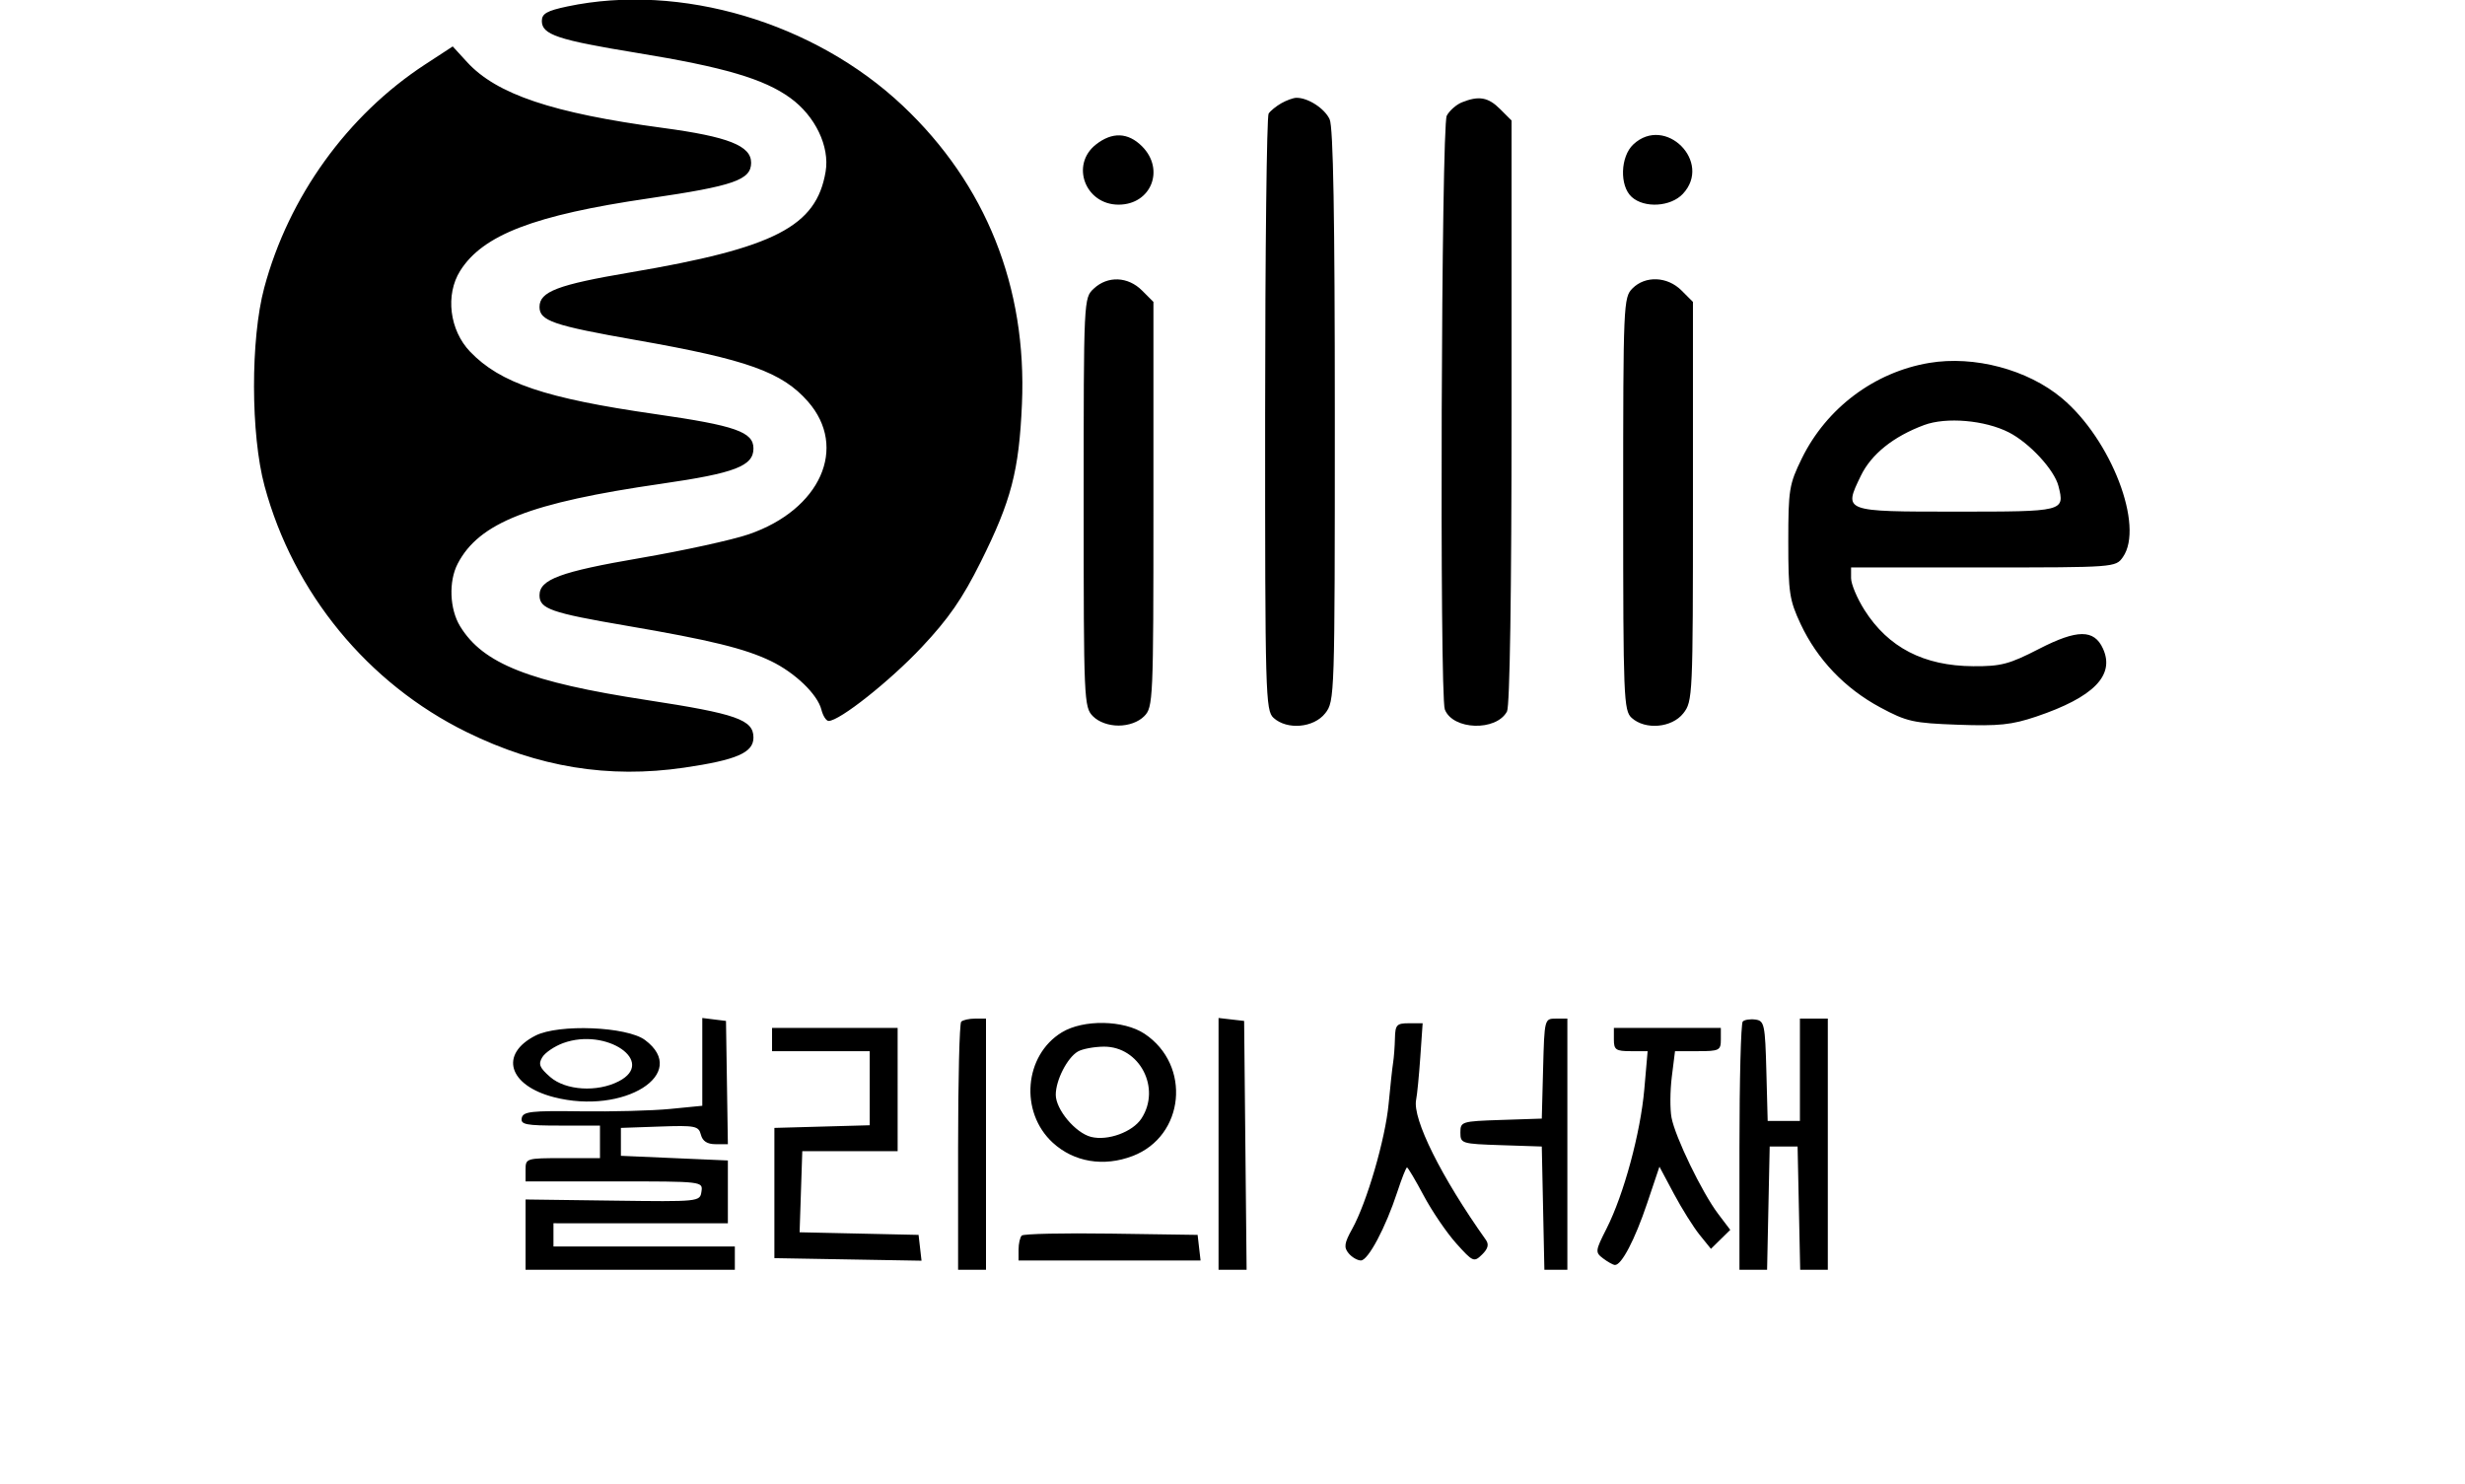
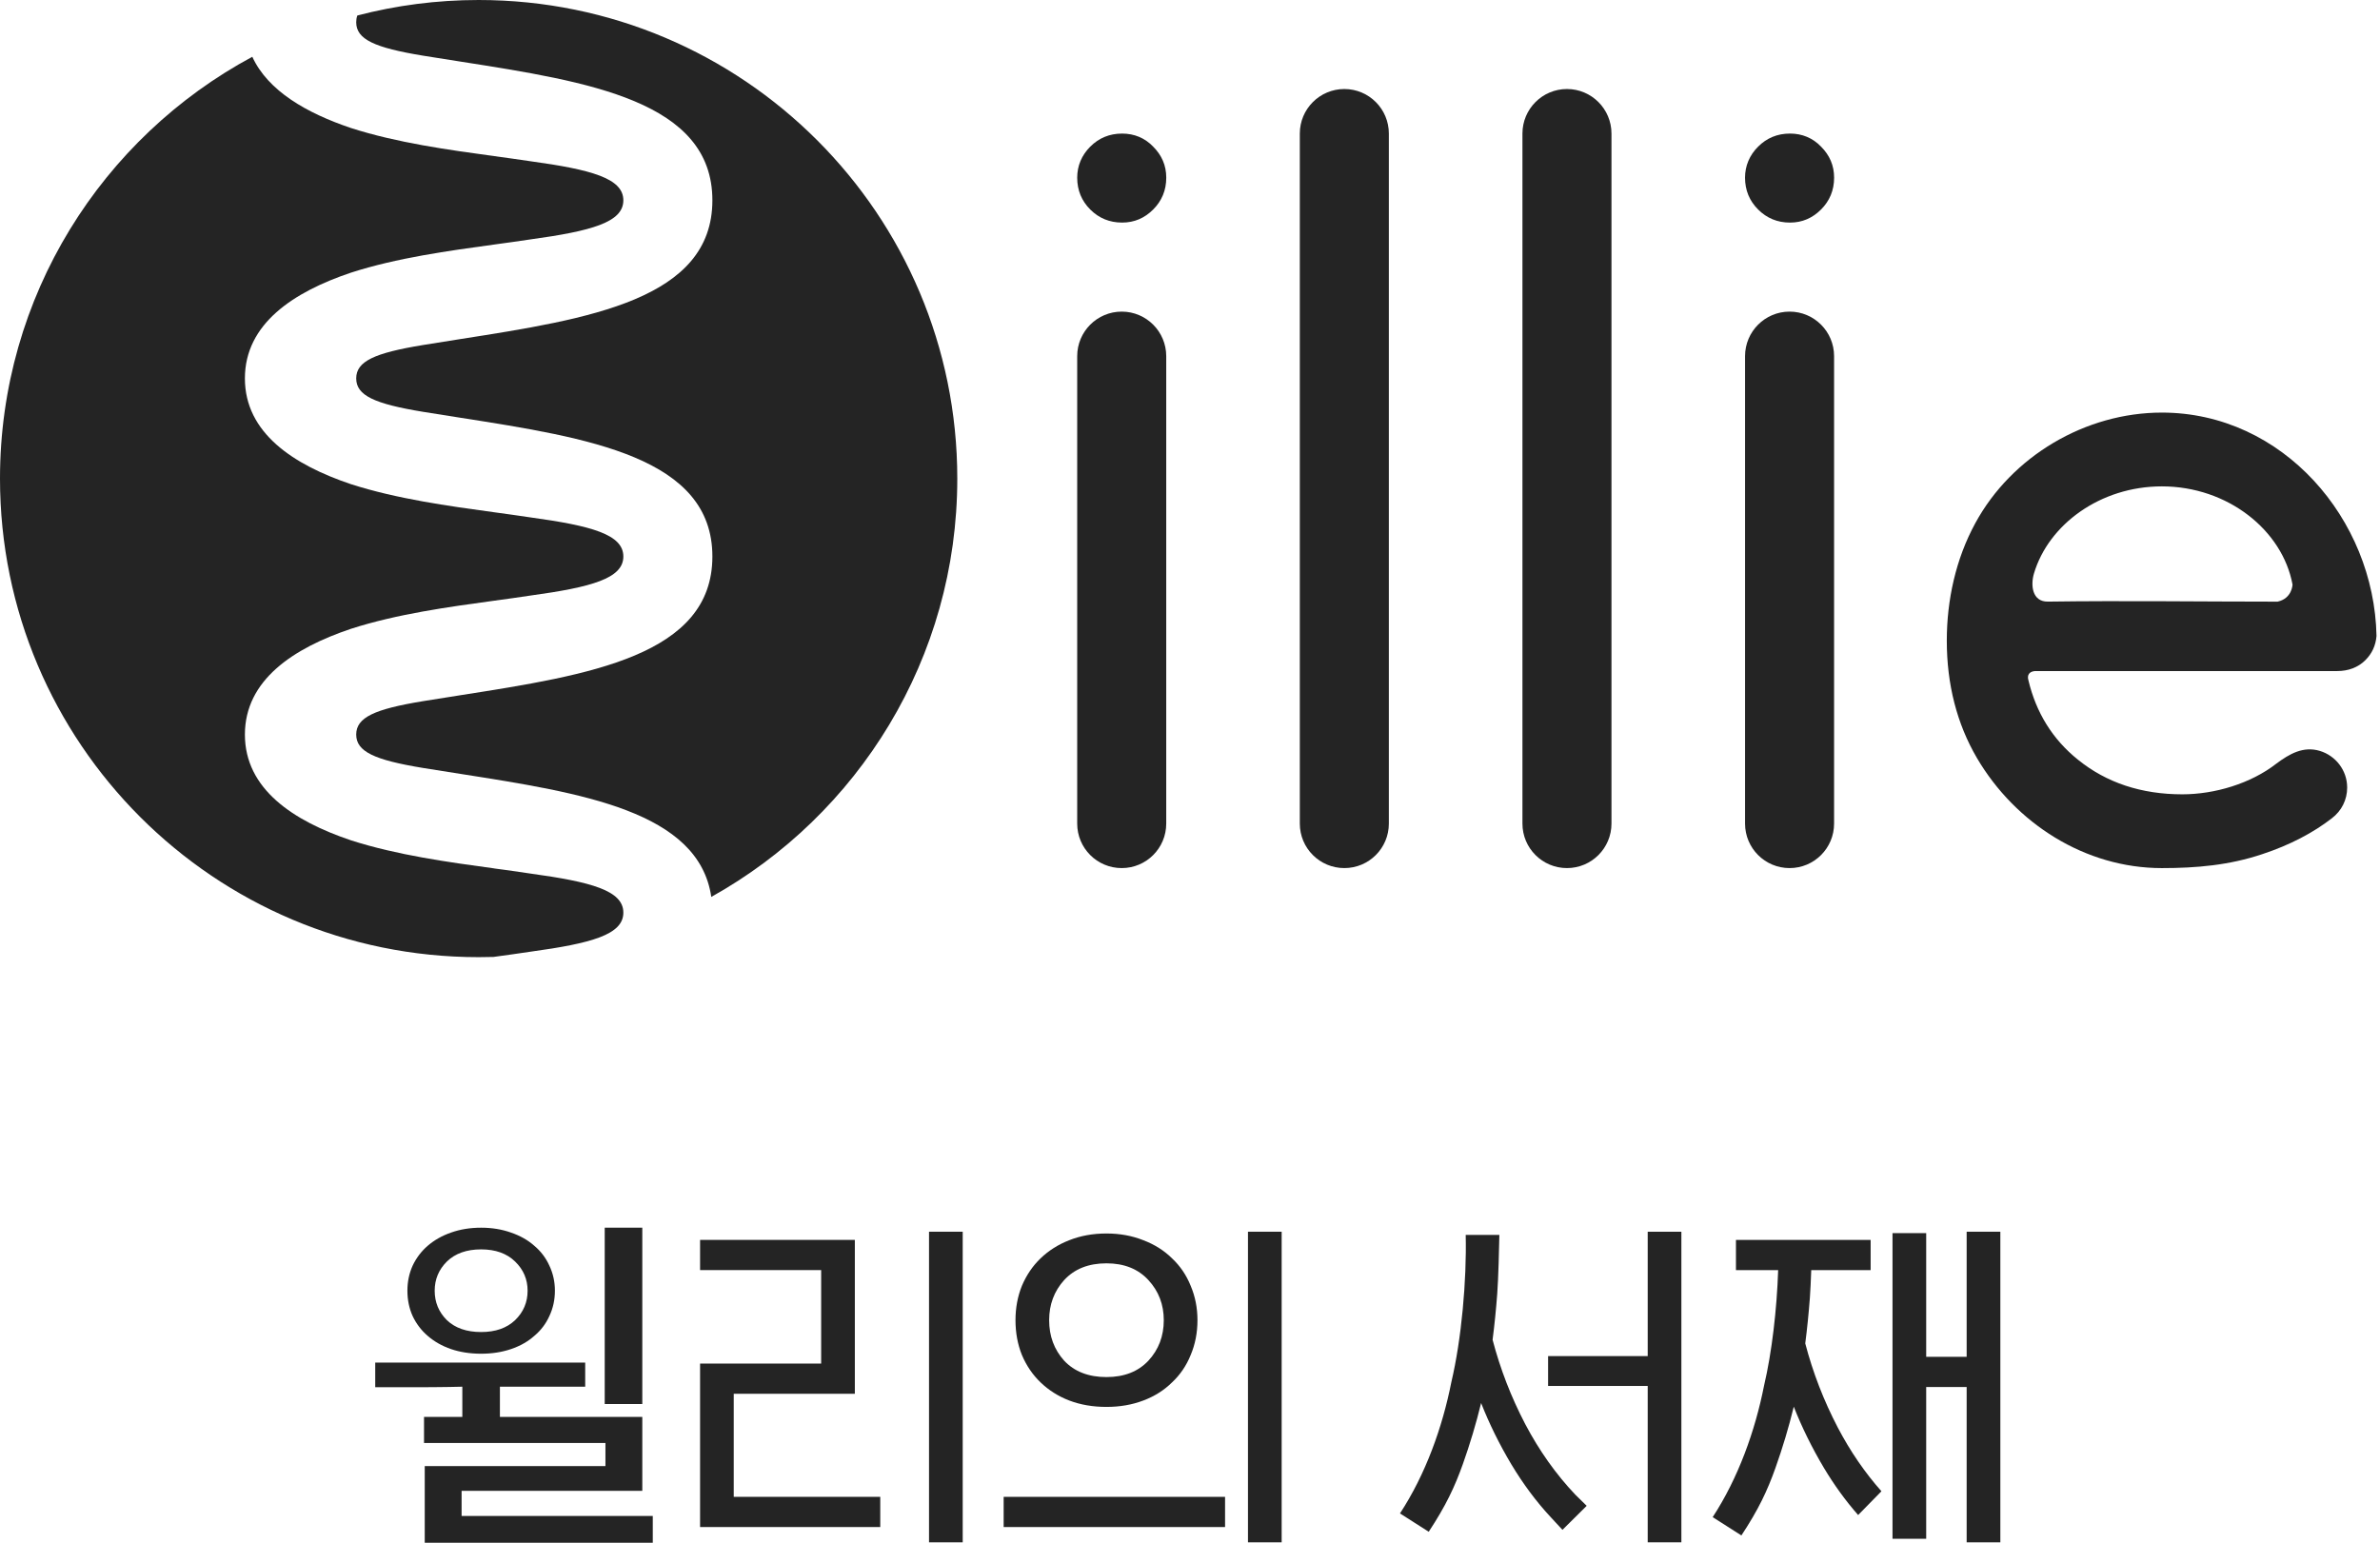
- <svg xmlns="http://www.w3.org/2000/svg" width="530" height="319" viewBox="0 0 530 319" version="1.1">
-   <path d="M 122 1.384 C 117.593 2.313, 116.500 2.933, 116.500 4.508 C 116.500 7.446, 119.919 8.593, 137 11.380 C 155.653 14.423, 164.253 16.952, 169.922 21.058 C 175.289 24.946, 178.430 31.497, 177.517 36.901 C 175.523 48.704, 166.613 53.299, 135.500 58.571 C 119.920 61.211, 116 62.702, 116 65.988 C 116 68.975, 118.949 69.984, 136.887 73.135 C 160.645 77.307, 168.157 79.998, 173.711 86.324 C 182.388 96.206, 176.397 109.607, 160.942 114.887 C 157.399 116.098, 146.932 118.387, 137.683 119.973 C 120.466 122.927, 116 124.578, 116 127.988 C 116 130.895, 118.471 131.760, 134.682 134.527 C 152.690 137.601, 160.161 139.430, 165.774 142.139 C 170.956 144.640, 175.784 149.291, 176.609 152.577 C 176.943 153.910, 177.643 155, 178.163 155 C 180.516 155, 191.297 146.464, 198.167 139.161 C 203.960 133.003, 206.912 128.738, 210.864 120.819 C 217.428 107.664, 219.100 101.265, 219.729 86.887 C 220.829 61.734, 211.991 39.611, 194.101 22.734 C 175.082 4.792, 146.285 -3.735, 122 1.384 M 91.420 13.846 C 74.685 24.772, 62.060 42.291, 56.812 61.870 C 53.853 72.907, 53.887 93.403, 56.883 104.500 C 63.088 127.490, 79.086 146.961, 100.350 157.404 C 115.714 164.949, 130.844 167.423, 147.096 165.046 C 158.378 163.397, 162 161.825, 162 158.577 C 162 154.741, 158.390 153.470, 139.108 150.516 C 113.789 146.638, 103.841 142.707, 98.919 134.634 C 96.663 130.935, 96.436 124.985, 98.405 121.200 C 103.001 112.368, 113.918 108.087, 142.298 103.993 C 158.006 101.726, 162 100.192, 162 96.423 C 162 92.858, 158.146 91.508, 140.901 89.031 C 117.249 85.634, 107.573 82.374, 101.085 75.620 C 96.645 70.997, 95.707 63.382, 98.942 58.229 C 103.792 50.504, 114.885 46.247, 139.556 42.641 C 157.784 39.977, 161.500 38.681, 161.500 34.987 C 161.500 31.329, 156.575 29.388, 142.500 27.498 C 118.799 24.315, 106.763 20.268, 100.426 13.350 L 97.340 9.981 91.420 13.846 M 275.500 22.195 C 274.400 22.819, 273.169 23.818, 272.765 24.415 C 272.361 25.012, 272.024 54.118, 272.015 89.095 C 272.001 149.446, 272.093 152.774, 273.829 154.345 C 276.754 156.992, 282.471 156.487, 284.927 153.365 C 286.973 150.765, 287 149.932, 287 89.412 C 287 46.603, 286.665 27.359, 285.890 25.657 C 284.818 23.305, 281.187 20.968, 278.703 21.030 C 278.041 21.047, 276.600 21.571, 275.500 22.195 M 314.315 22.007 C 313.114 22.491, 311.651 23.783, 311.065 24.878 C 309.892 27.071, 309.493 149.515, 310.650 152.529 C 312.358 156.981, 321.708 157.282, 324.021 152.961 C 324.630 151.823, 325 127.449, 325 88.520 L 325 25.909 322.545 23.455 C 319.978 20.887, 317.971 20.534, 314.315 22.007 M 235.635 31.073 C 230.106 35.422, 233.334 44, 240.500 44 C 247.504 44, 250.540 36.450, 245.545 31.455 C 242.546 28.455, 239.130 28.323, 235.635 31.073 M 351.189 31.039 C 348.386 33.650, 348.185 39.953, 350.829 42.345 C 353.551 44.809, 359.210 44.469, 361.826 41.686 C 368.251 34.846, 358.055 24.642, 351.189 31.039 M 235.189 62.039 C 233.001 64.077, 233 64.103, 233 108.039 C 233 150.667, 233.061 152.061, 235 154 C 236.238 155.238, 238.333 156, 240.500 156 C 242.667 156, 244.762 155.238, 246 154 C 247.939 152.061, 248 150.667, 248 108.455 L 248 64.909 245.545 62.455 C 242.527 59.436, 238.170 59.261, 235.189 62.039 M 351 62 C 349.060 63.940, 349 65.333, 349 108.345 C 349 150.036, 349.109 152.789, 350.829 154.345 C 353.754 156.992, 359.471 156.487, 361.927 153.365 C 363.951 150.793, 364 149.717, 364 107.820 L 364 64.909 361.545 62.455 C 358.515 59.424, 353.780 59.220, 351 62 M 414.780 78.031 C 403.013 80.012, 392.722 87.732, 387.411 98.562 C 384.688 104.117, 384.500 105.274, 384.500 116.500 C 384.500 127.404, 384.743 129.018, 387.160 134.175 C 390.724 141.777, 396.668 148.005, 404.248 152.080 C 409.990 155.167, 411.357 155.472, 421 155.819 C 429.758 156.135, 432.550 155.843, 437.829 154.062 C 450.152 149.903, 454.775 145.191, 452.161 139.454 C 450.257 135.275, 446.624 135.288, 438.431 139.503 C 431.994 142.814, 430.246 143.274, 424.244 143.236 C 413.633 143.170, 405.999 139.221, 400.881 131.151 C 399.296 128.653, 398 125.572, 398 124.304 L 398 122 426.443 122 C 454.702 122, 454.897 121.986, 456.443 119.777 C 461.092 113.140, 453.937 94.489, 443.338 85.617 C 435.973 79.452, 424.476 76.398, 414.780 78.031 M 413.703 91.386 C 407.098 93.840, 402.348 97.649, 400.099 102.295 C 396.351 110.038, 396.249 110, 420.638 110 C 443.860 110, 443.963 109.974, 442.593 104.516 C 441.715 101.017, 436.369 95.229, 431.919 92.959 C 426.775 90.334, 418.464 89.617, 413.703 91.386 M 151 228.304 L 151 237.742 144.080 238.423 C 140.273 238.799, 131.611 239.028, 124.830 238.933 C 114.178 238.784, 112.456 238.981, 112.177 240.380 C 111.899 241.772, 113.058 242, 120.427 242 L 129 242 129 245.500 L 129 249 121 249 C 113.133 249, 113 249.042, 113 251.500 L 113 254 132.070 254 C 151.124 254, 151.139 254.002, 150.820 256.191 C 150.502 258.367, 150.369 258.380, 131.750 258.135 L 113 257.888 113 265.444 L 113 273 135.500 273 L 158 273 158 270.500 L 158 268 138.500 268 L 119 268 119 265.500 L 119 263 137.750 263.002 L 156.500 263.004 156.500 256.252 L 156.500 249.500 145 249 L 133.500 248.500 133.500 245.500 L 133.500 242.500 141.833 242.208 C 149.508 241.939, 150.208 242.078, 150.699 243.958 C 151.066 245.362, 152.057 246, 153.867 246.001 L 156.500 246.002 156.298 232.751 L 156.096 219.500 153.548 219.184 L 151 218.867 151 228.304 M 206.667 219.667 C 206.300 220.033, 206 232.183, 206 246.667 L 206 273 209 273 L 212 273 212 246 L 212 219 209.667 219 C 208.383 219, 207.033 219.300, 206.667 219.667 M 262 245.934 L 262 273 265.016 273 L 268.033 273 267.766 246.250 L 267.500 219.500 264.750 219.184 L 262 218.867 262 245.934 M 331.784 229.750 L 331.500 240.500 322.750 240.789 C 314.238 241.070, 314 241.144, 314 243.500 C 314 245.856, 314.238 245.930, 322.750 246.211 L 331.500 246.500 331.779 259.750 L 332.058 273 334.529 273 L 337 273 337 246 L 337 219 334.534 219 C 332.083 219, 332.066 219.066, 331.784 229.750 M 374.709 219.624 C 374.319 220.014, 374 232.183, 374 246.667 L 374 273 376.971 273 L 379.942 273 380.221 259.750 L 380.500 246.500 383.500 246.500 L 386.500 246.500 386.779 259.750 L 387.058 273 390.029 273 L 393 273 393 246 L 393 219 390 219 L 387 219 387 230 L 387 241 383.534 241 L 380.068 241 379.784 230.250 C 379.521 220.299, 379.348 219.478, 377.459 219.208 C 376.336 219.047, 375.099 219.235, 374.709 219.624 M 228.299 221.960 C 220.195 226.901, 219.192 239.099, 226.350 245.674 C 230.900 249.854, 237.298 250.922, 243.529 248.542 C 254.715 244.270, 256.208 229.021, 246.102 222.270 C 241.634 219.285, 232.934 219.133, 228.299 221.960 M 299.926 223.250 C 299.885 225.037, 299.707 227.400, 299.530 228.500 C 299.353 229.600, 298.922 233.562, 298.571 237.304 C 297.860 244.890, 293.887 258.537, 290.739 264.206 C 289.038 267.269, 288.904 268.179, 289.963 269.456 C 290.668 270.305, 291.857 271, 292.606 271 C 294.169 271, 297.933 263.915, 300.442 256.250 C 301.387 253.363, 302.323 251, 302.522 251 C 302.720 251, 304.339 253.732, 306.119 257.071 C 307.898 260.410, 311.040 265.023, 313.100 267.321 C 316.692 271.329, 316.920 271.428, 318.656 269.731 C 319.938 268.479, 320.179 267.559, 319.483 266.579 C 309.887 253.076, 303.648 240.539, 304.483 236.440 C 304.701 235.373, 305.105 231.238, 305.381 227.250 L 305.884 220 302.942 220 C 300.305 220, 299.992 220.337, 299.926 223.250 M 115.149 222.647 C 107.300 226.630, 109.311 233.374, 119.100 235.895 C 134.152 239.772, 148.395 230.827, 138.678 223.599 C 134.787 220.705, 120.144 220.112, 115.149 222.647 M 166 223.500 L 166 226 176.500 226 L 187 226 187 233.965 L 187 241.930 176.750 242.215 L 166.500 242.500 166.500 256.500 L 166.500 270.500 182.319 270.776 L 198.138 271.051 197.819 268.276 L 197.500 265.500 184.712 265.220 L 171.923 264.940 172.212 256.220 L 172.500 247.500 182.751 247.500 L 193.003 247.500 193.001 234.250 L 193 221 179.500 221 L 166 221 166 223.500 M 347 223.500 C 347 225.707, 347.425 226, 350.629 226 L 354.258 226 353.545 234.179 C 352.725 243.574, 349.133 256.830, 345.424 264.150 C 342.983 268.966, 342.951 269.246, 344.686 270.561 C 345.684 271.318, 346.827 271.951, 347.227 271.968 C 348.643 272.030, 351.534 266.495, 354.148 258.718 L 356.797 250.838 359.907 256.669 C 361.618 259.876, 364.110 263.850, 365.445 265.500 L 367.871 268.500 369.947 266.460 L 372.024 264.421 369.405 260.960 C 365.967 256.417, 360.176 244.455, 359.392 240.278 C 359.052 238.461, 359.081 234.505, 359.458 231.487 L 360.144 226 365.072 226 C 369.662 226, 370 225.828, 370 223.500 L 370 221 358.500 221 L 347 221 347 223.500 M 121.096 224.260 C 119.224 224.942, 117.199 226.315, 116.596 227.311 C 115.696 228.797, 116.003 229.558, 118.306 231.561 C 121.636 234.456, 128.406 234.875, 133.050 232.474 C 141.172 228.274, 130.401 220.872, 121.096 224.260 M 231.750 226.080 C 229.470 227.408, 227 232.241, 227 235.374 C 227 238.543, 231.233 243.591, 234.598 244.435 C 238.183 245.335, 243.516 243.388, 245.418 240.485 C 249.707 233.939, 245.011 224.969, 237.327 225.030 C 235.222 225.047, 232.712 225.519, 231.750 226.080 M 219.688 265.645 C 219.310 266.024, 219 267.383, 219 268.667 L 219 271 238.566 271 L 258.133 271 257.816 268.250 L 257.500 265.500 238.938 265.229 C 228.729 265.079, 220.066 265.267, 219.688 265.645" stroke="none" fill="#000000" fill-rule="evenodd" />
+ <svg xmlns="http://www.w3.org/2000/svg" width="617" height="400" viewBox="0 0 617 400" fill="none">
+   <path d="M124.083 248.167C125.373 248.167 126.652 248.151 127.941 248.109L128.123 248.083C131.373 247.641 134.493 247.21 137.446 246.763C153.374 244.579 161.6 242.327 161.6 236.623C161.6 230.919 153.374 228.667 137.446 226.483C134.503 226.031 131.378 225.61 128.134 225.168L128.128 225.157C116.304 223.546 102.909 221.715 90.986 217.873C76.037 212.849 63.489 204.587 63.489 190.454C63.489 176.321 76.037 168.053 90.986 163.035C102.909 159.193 116.304 157.357 128.123 155.745C131.373 155.303 134.493 154.872 137.446 154.424C153.373 152.235 161.6 149.984 161.6 144.285C161.6 138.575 153.373 136.324 137.446 134.14C134.493 133.688 131.373 133.266 128.123 132.819C116.304 131.202 102.909 129.366 90.986 125.534C76.037 120.506 63.489 112.243 63.489 98.116C63.489 83.977 76.037 75.715 90.986 70.692C102.909 66.849 116.304 65.019 128.123 63.402C131.373 62.96 134.493 62.528 137.446 62.081C153.373 59.892 161.6 57.64 161.6 51.941C161.6 46.237 153.373 43.986 137.446 41.796C134.493 41.349 131.373 40.928 128.123 40.476C116.304 38.864 102.909 37.028 90.986 33.191C79.526 29.338 69.469 23.581 65.408 14.721C26.472 35.661 -0 76.786 -0 124.083C-0 192.617 55.549 248.167 124.083 248.167Z" fill="#242424" />
+   <path d="M124.083 3.00407e-05C192.622 2.70448e-05 248.172 55.555 248.172 124.083C248.172 170.726 222.438 211.352 184.396 232.546C181.141 210.327 150.826 205.585 119.435 200.661L119.424 200.661C116.175 200.157 112.904 199.647 109.654 199.111C97.102 197.047 92.344 194.889 92.344 190.454C92.344 186.008 97.102 183.855 109.654 181.796C112.914 181.26 116.175 180.751 119.435 180.241C152.651 175.041 184.682 170.024 184.682 144.284C184.682 118.545 152.651 113.522 119.435 108.323C116.18 107.813 112.914 107.303 109.654 106.773C97.102 104.704 92.344 102.551 92.344 98.115C92.344 93.669 97.102 91.517 109.654 89.458C112.914 88.917 116.18 88.412 119.435 87.898C152.651 82.698 184.682 77.68 184.682 51.941C184.682 26.202 152.651 21.179 119.435 15.979C116.18 15.475 112.914 14.96 109.654 14.43C97.102 12.365 92.344 10.207 92.344 5.772C92.344 5.143 92.437 4.56 92.635 4.019C102.676 1.399 113.221 3.05155e-05 124.083 3.00407e-05Z" fill="#242424" />
+   <path d="M336.969 34.63C336.969 28.255 342.138 23.081 348.513 23.081C354.888 23.081 360.051 28.255 360.051 34.63V213.534C360.051 219.915 354.888 225.073 348.513 225.073C342.138 225.073 336.969 219.915 336.969 213.534V34.63Z" fill="#242424" />
+   <path d="M282.643 38.017C284.868 35.792 287.619 34.633 290.9 34.633C294.077 34.633 296.833 35.792 298.95 38.017C301.175 40.243 302.345 42.89 302.345 46.067C302.345 49.348 301.175 52.099 298.95 54.324C296.724 56.55 294.077 57.709 290.9 57.709C287.619 57.709 284.868 56.55 282.643 54.324C280.417 52.099 279.258 49.348 279.258 46.067C279.258 42.994 280.417 40.243 282.643 38.017Z" fill="#242424" />
+   <path d="M279.257 92.343C279.257 85.968 284.425 80.794 290.8 80.794C297.17 80.794 302.339 85.968 302.339 92.343V213.535C302.339 219.916 297.17 225.074 290.8 225.074C284.425 225.074 279.257 219.916 279.257 213.535V92.343Z" fill="#242424" />
+   <path d="M394.683 34.63C394.683 28.255 399.851 23.081 406.226 23.081C412.596 23.081 417.765 28.255 417.765 34.63V213.534C417.765 219.915 412.596 225.073 406.226 225.073C399.851 225.073 394.683 219.915 394.683 213.534V34.63Z" fill="#242424" />
+   <path d="M464.042 34.63C460.756 34.63 458.01 35.795 455.785 38.015C453.554 40.241 452.389 42.997 452.389 46.064C452.389 49.346 453.554 52.101 455.785 54.322C458.01 56.547 460.756 57.712 464.042 57.712C467.214 57.712 469.866 56.547 472.092 54.322C474.317 52.101 475.482 49.346 475.482 46.064C475.482 42.887 474.317 40.241 472.092 38.015C469.975 35.795 467.214 34.63 464.042 34.63Z" fill="#242424" />
+   <path d="M452.394 92.343C452.394 85.968 457.563 80.794 463.938 80.794C470.308 80.794 475.476 85.968 475.476 92.343V213.535C475.476 219.916 470.308 225.074 463.938 225.074C457.563 225.074 452.394 219.916 452.394 213.535V92.343Z" fill="#242424" />
+   <path d="M527.517 173.989H605.878C608.8 173.989 611.296 173.053 613.179 171.192C614.947 169.44 615.882 167.375 616.096 164.89C615.498 134.57 591.771 106.974 560.447 106.974C540.641 106.974 521.558 118.247 512.094 135.625C507.024 144.917 504.695 155.572 504.695 166.127C504.695 177.401 507.3 187.644 512.51 196.536C522.463 213.472 540.537 225.078 560.447 225.078C569.386 225.078 577.939 224.334 586.504 221.453C593.695 219.082 599.732 215.879 604.531 212.151C607.048 210.227 608.488 207.372 608.488 204.19C608.488 199.723 605.509 195.943 601.417 194.695C597.09 193.38 593.487 195.496 590.143 197.981C583.503 203.166 574.128 205.948 565.761 205.948C555.133 205.948 546.07 202.947 538.67 196.947C532.103 191.674 527.834 184.743 525.853 176.371C525.468 175.055 526.024 174.14 527.517 173.989ZM560.447 126.104C577.534 126.104 591.709 137.482 594.319 151.547C594.319 151.656 594.21 155.161 590.455 155.993C570.613 155.993 550.734 155.707 530.891 155.982C526.794 156.04 526.394 151.682 527.298 148.672C531.094 135.953 544.52 126.104 560.447 126.104Z" fill="#242424" />
+   <path d="M240.843 399.89H249.576V319.355H240.843V399.89Z" fill="#242424" />
+   <path d="M221.612 321.474H181.491V329.305H212.879V353.542H181.491V395.926H228.201V388.094H190.216V361.373H221.612V321.474Z" fill="#242424" />
+   <path fill-rule="evenodd" clip-rule="evenodd" d="M308.672 351.33C309.843 348.561 310.436 345.555 310.436 342.288C310.436 339.1 309.843 336.118 308.672 333.365C307.557 330.597 305.943 328.232 303.847 326.262C301.798 324.237 299.322 322.671 296.411 321.563C293.5 320.4 290.313 319.815 286.84 319.815C283.32 319.815 280.1 320.4 277.189 321.563C274.334 322.671 271.866 324.237 269.754 326.262C267.713 328.232 266.099 330.597 264.928 333.365C263.813 336.118 263.259 339.1 263.259 342.288C263.259 345.555 263.813 348.561 264.928 351.33C266.099 354.098 267.713 356.456 269.754 358.417C271.866 360.45 274.334 362.017 277.189 363.116C280.1 364.224 283.32 364.777 286.84 364.777C290.313 364.777 293.5 364.224 296.411 363.116C299.322 362.017 301.798 360.45 303.847 358.417C305.943 356.456 307.557 354.098 308.672 351.33ZM297.709 331.886C300.375 334.766 301.703 338.246 301.703 342.288C301.703 346.417 300.375 349.914 297.709 352.801C295.051 355.625 291.428 357.041 286.84 357.041C282.197 357.041 278.55 355.625 275.884 352.801C273.282 349.914 271.984 346.417 271.984 342.288C271.984 338.246 273.282 334.766 275.884 331.886C278.55 328.999 282.197 327.551 286.84 327.551C291.428 327.551 295.051 328.999 297.709 331.886Z" fill="#242424" />
+   <path fill-rule="evenodd" clip-rule="evenodd" d="M142.425 341.215C143.374 339.203 143.855 337.018 143.855 334.644C143.855 332.327 143.374 330.16 142.425 328.16C141.521 326.148 140.213 324.429 138.514 322.997C136.854 321.526 134.847 320.387 132.488 319.583C130.128 318.738 127.545 318.312 124.73 318.312C121.877 318.312 119.268 318.738 116.908 319.583C114.594 320.387 112.594 321.526 110.882 322.997C109.228 324.429 107.92 326.148 106.971 328.16C106.067 330.16 105.618 332.327 105.618 334.644C105.618 337.018 106.067 339.203 106.971 341.215C107.92 343.227 109.228 344.94 110.882 346.365C112.594 347.843 114.594 348.981 116.908 349.78C119.268 350.585 121.877 350.987 124.73 350.987C127.545 350.987 130.128 350.585 132.488 349.78C134.847 348.981 136.854 347.843 138.514 346.365C140.213 344.94 141.521 343.227 142.425 341.215ZM133.539 327.085C135.7 329.177 136.777 331.706 136.777 334.644C136.777 337.645 135.7 340.186 133.539 342.284C131.385 344.336 128.449 345.365 124.73 345.365C120.967 345.365 118.011 344.336 115.851 342.284C113.741 340.186 112.69 337.645 112.69 334.644C112.69 331.706 113.741 329.177 115.851 327.085C118.011 324.986 120.967 323.934 124.73 323.934C128.449 323.934 131.385 324.986 133.539 327.085Z" fill="#242424" />
+   <path d="M323.53 399.89H332.263V319.355H323.53V399.89Z" fill="#242424" />
+   <path d="M317.589 388.096H260.192V395.927H317.589V388.096Z" fill="#242424" />
+   <path d="M499.354 319.72V351.789H509.843V319.356H518.576V399.891H509.843V359.62H499.354V398.966H490.621V319.72H499.354Z" fill="#242424" />
+   <path d="M401.333 351.601H427.16V319.359H435.885V399.886H427.16V359.345H401.333V351.601Z" fill="#242424" />
+   <path d="M460.976 329.307H450.036V321.475H484.952V329.307H469.551C469.456 331.933 469.345 334.567 469.203 336.434C468.895 340.547 468.491 344.51 468.001 348.315C469.978 355.877 472.794 363.147 476.449 370.155C479.676 376.302 483.45 381.799 487.753 386.649L481.709 392.811C478.49 389.148 475.531 385.074 472.826 380.565C469.725 375.345 467.123 370.061 465.026 364.721C463.729 370.061 462.139 375.345 460.288 380.565C458.168 386.53 455.874 391.387 451.444 398.103L444.001 393.356C450.622 383.223 454.996 371.034 457.314 359.287C459.355 350.641 460.644 339.424 460.976 329.307Z" fill="#242424" />
+   <path d="M388.146 335.479C388.455 331.358 388.637 323.495 388.7 320.181H379.975C380.252 331.975 378.876 347.266 376.257 358.332C373.94 370.079 369.565 382.277 362.936 392.394L370.388 397.148C374.818 390.424 377.104 385.583 379.232 379.611C381.083 374.398 382.673 369.114 383.97 363.767C386.066 369.114 388.669 374.398 391.769 379.611C394.87 384.768 398.295 389.38 402.084 393.438L405.059 396.65L411.34 390.424L408.397 387.537C403.382 382.253 399.047 376.146 395.392 369.209C391.738 362.2 388.922 354.923 386.944 347.368C387.435 343.556 387.838 339.6 388.146 335.479Z" fill="#242424" />
+   <path d="M166.513 364.023H156.769V318.312H166.513V364.023ZM169.23 393.051V400H110.111V380.12H156.957V374.139H109.924V367.366H119.855V359.537C115.92 359.654 108.706 359.677 108.706 359.677H97.275V353.292H110.017C114.515 353.292 123.977 353.292 123.977 353.292H137.844H151.71V359.537H140.9H129.599V367.366H166.513V386.542H119.668V393.051H169.23Z" fill="#242424" />
</svg>
